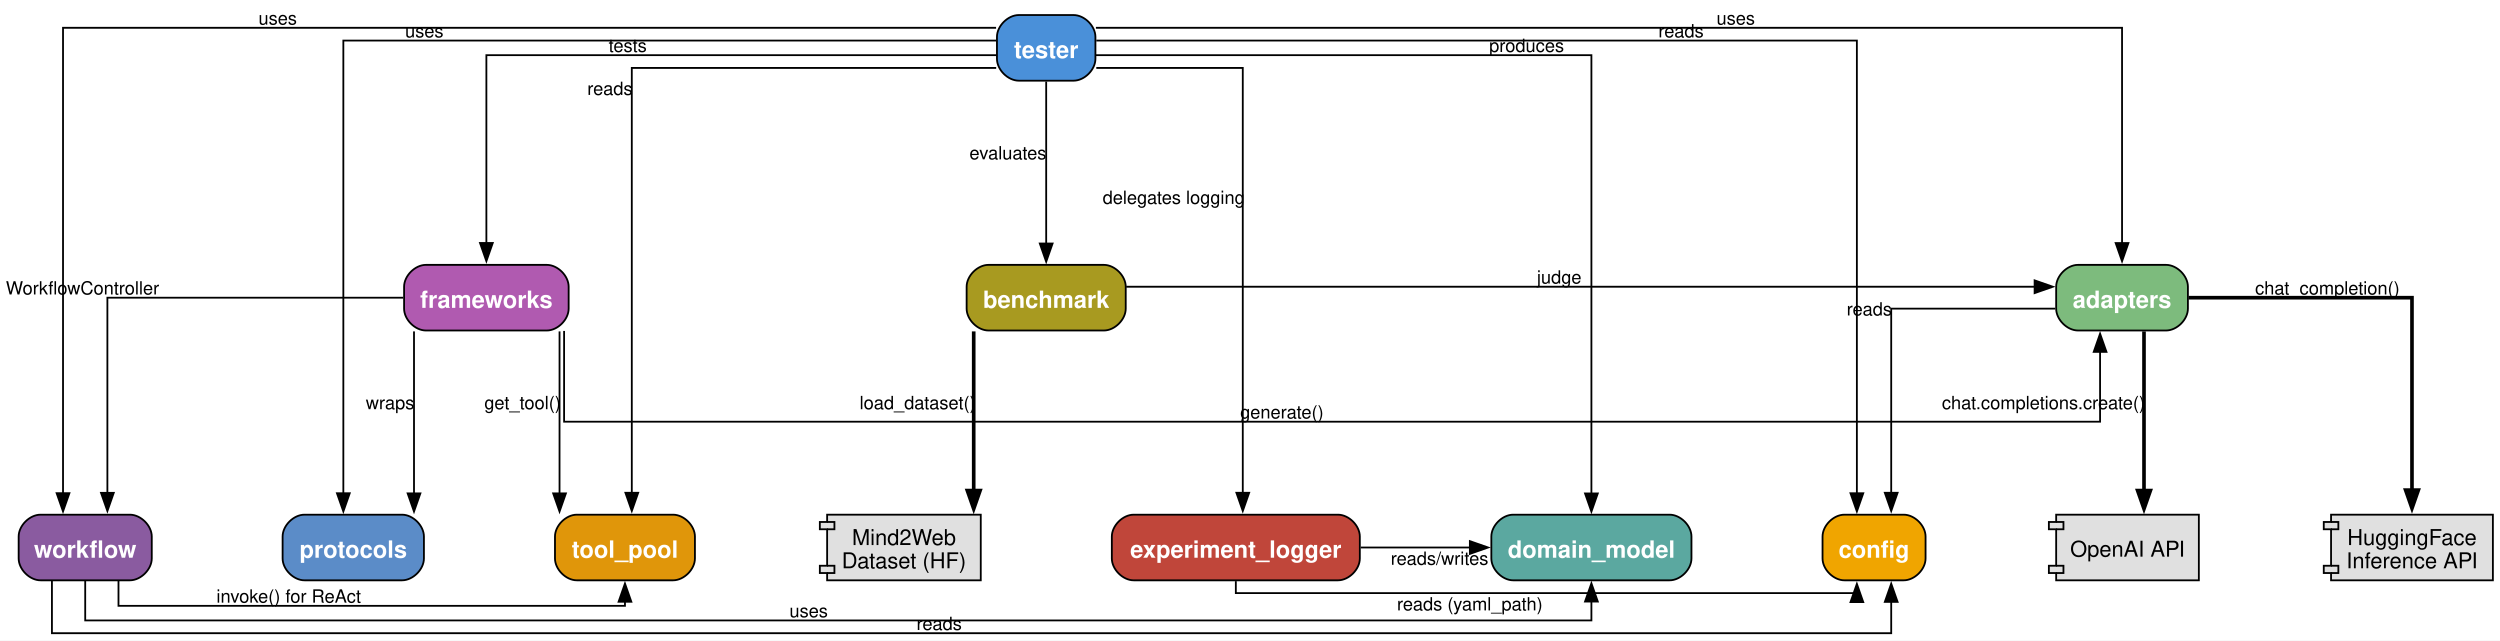
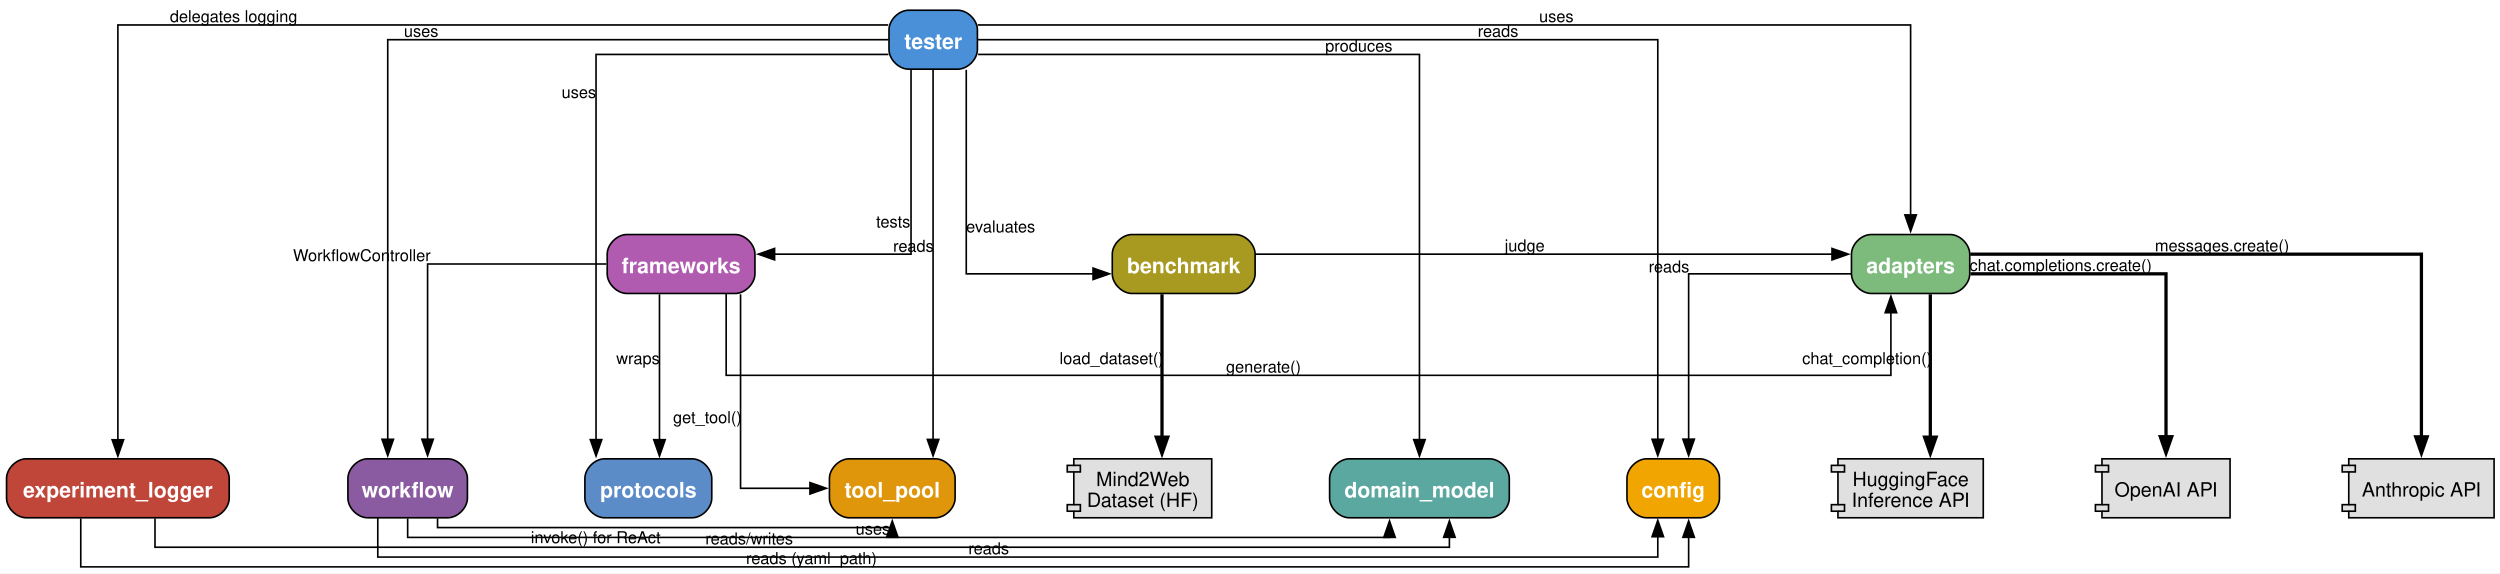
- <svg xmlns="http://www.w3.org/2000/svg" width="1371pt" height="351pt" viewBox="0.00 0.00 1371.00 351.00">
-   <g id="graph0" class="graph" transform="scale(1 1) rotate(0) translate(4 347.25)">
-     <polygon fill="white" stroke="none" points="-4,4 -4,-347.25 1367.1,-347.25 1367.1,4 -4,4" />
+ <svg xmlns="http://www.w3.org/2000/svg" width="1527pt" height="350pt" viewBox="0.00 0.00 1527.00 350.00">
+   <g id="graph0" class="graph" transform="scale(1 1) rotate(0) translate(4 346.25)">
+     <polygon fill="white" stroke="none" points="-4,4 -4,-346.25 1523.38,-346.25 1523.38,4 -4,4" />
    <g id="node1" class="node">
-       <polygon fill="#e0e0e0" stroke="black" points="1363.1,-65 1274.35,-65 1274.35,-61 1270.35,-61 1270.35,-57 1274.35,-57 1274.35,-37 1270.35,-37 1270.35,-33 1274.35,-33 1274.35,-29 1363.1,-29 1363.1,-65" />
-       <polyline fill="none" stroke="black" points="1274.35,-61 1278.35,-61 1278.35,-57 1274.35,-57" />
-       <polyline fill="none" stroke="black" points="1274.35,-37 1278.35,-37 1278.35,-33 1274.35,-33" />
-       <text xml:space="preserve" text-anchor="middle" x="1318.73" y="-48.35" font-family="Helvetica,sans-Serif" font-size="12.00">HuggingFace</text>
-       <text xml:space="preserve" text-anchor="middle" x="1318.73" y="-35.6" font-family="Helvetica,sans-Serif" font-size="12.00">Inference API</text>
+       <polygon fill="#e0e0e0" stroke="black" points="1207.38,-66 1118.62,-66 1118.62,-62 1114.62,-62 1114.62,-58 1118.62,-58 1118.62,-38 1114.62,-38 1114.62,-34 1118.62,-34 1118.62,-30 1207.38,-30 1207.38,-66" />
+       <polyline fill="none" stroke="black" points="1118.62,-62 1122.62,-62 1122.62,-58 1118.62,-58" />
+       <polyline fill="none" stroke="black" points="1118.62,-38 1122.62,-38 1122.62,-34 1118.62,-34" />
+       <text xml:space="preserve" text-anchor="middle" x="1163" y="-49.35" font-family="Helvetica,sans-Serif" font-size="12.00">HuggingFace</text>
+       <text xml:space="preserve" text-anchor="middle" x="1163" y="-36.6" font-family="Helvetica,sans-Serif" font-size="12.00">Inference API</text>
    </g>
    <g id="node2" class="node">
-       <polygon fill="#e0e0e0" stroke="black" points="1201.85,-65 1123.6,-65 1123.6,-61 1119.6,-61 1119.6,-57 1123.6,-57 1123.6,-37 1119.6,-37 1119.6,-33 1123.6,-33 1123.6,-29 1201.85,-29 1201.85,-65" />
-       <polyline fill="none" stroke="black" points="1123.6,-61 1127.6,-61 1127.6,-57 1123.6,-57" />
-       <polyline fill="none" stroke="black" points="1123.6,-37 1127.6,-37 1127.6,-33 1123.6,-33" />
-       <text xml:space="preserve" text-anchor="middle" x="1162.73" y="-41.98" font-family="Helvetica,sans-Serif" font-size="12.00">OpenAI API</text>
+       <polygon fill="#e0e0e0" stroke="black" points="1358.12,-66 1279.88,-66 1279.88,-62 1275.88,-62 1275.88,-58 1279.88,-58 1279.88,-38 1275.88,-38 1275.88,-34 1279.88,-34 1279.88,-30 1358.12,-30 1358.12,-66" />
+       <polyline fill="none" stroke="black" points="1279.88,-62 1283.88,-62 1283.88,-58 1279.88,-58" />
+       <polyline fill="none" stroke="black" points="1279.88,-38 1283.88,-38 1283.88,-34 1279.88,-34" />
+       <text xml:space="preserve" text-anchor="middle" x="1319" y="-42.98" font-family="Helvetica,sans-Serif" font-size="12.00">OpenAI API</text>
    </g>
    <g id="node3" class="node">
-       <polygon fill="#e0e0e0" stroke="black" points="533.85,-65 449.6,-65 449.6,-61 445.6,-61 445.6,-57 449.6,-57 449.6,-37 445.6,-37 445.6,-33 449.6,-33 449.6,-29 533.85,-29 533.85,-65" />
-       <polyline fill="none" stroke="black" points="449.6,-61 453.6,-61 453.6,-57 449.6,-57" />
-       <polyline fill="none" stroke="black" points="449.6,-37 453.6,-37 453.6,-33 449.6,-33" />
-       <text xml:space="preserve" text-anchor="middle" x="491.73" y="-48.35" font-family="Helvetica,sans-Serif" font-size="12.00">Mind2Web</text>
-       <text xml:space="preserve" text-anchor="middle" x="491.73" y="-35.6" font-family="Helvetica,sans-Serif" font-size="12.00">Dataset (HF)</text>
+       <polygon fill="#e0e0e0" stroke="black" points="1519.38,-66 1430.62,-66 1430.62,-62 1426.62,-62 1426.62,-58 1430.62,-58 1430.62,-38 1426.62,-38 1426.62,-34 1430.62,-34 1430.62,-30 1519.38,-30 1519.38,-66" />
+       <polyline fill="none" stroke="black" points="1430.62,-62 1434.62,-62 1434.62,-58 1430.62,-58" />
+       <polyline fill="none" stroke="black" points="1430.62,-38 1434.62,-38 1434.62,-34 1430.62,-34" />
+       <text xml:space="preserve" text-anchor="middle" x="1475" y="-42.98" font-family="Helvetica,sans-Serif" font-size="12.00">Anthropic API</text>
    </g>
    <g id="node4" class="node">
-       <path fill="#4a90d9" stroke="black" d="M584.73,-339C584.73,-339 554.73,-339 554.73,-339 548.73,-339 542.73,-333 542.73,-327 542.73,-327 542.73,-315 542.73,-315 542.73,-309 548.73,-303 554.73,-303 554.73,-303 584.73,-303 584.73,-303 590.73,-303 596.73,-309 596.73,-315 596.73,-315 596.73,-327 596.73,-327 596.73,-333 590.73,-339 584.73,-339" />
-       <text xml:space="preserve" text-anchor="middle" x="569.73" y="-315.4" font-family="Helvetica,sans-Serif" font-weight="bold" font-size="13.00" fill="white">tester</text>
+       <polygon fill="#e0e0e0" stroke="black" points="736.12,-66 651.88,-66 651.88,-62 647.88,-62 647.88,-58 651.88,-58 651.88,-38 647.88,-38 647.88,-34 651.88,-34 651.88,-30 736.12,-30 736.12,-66" />
+       <polyline fill="none" stroke="black" points="651.88,-62 655.88,-62 655.88,-58 651.88,-58" />
+       <polyline fill="none" stroke="black" points="651.88,-38 655.88,-38 655.88,-34 651.88,-34" />
+       <text xml:space="preserve" text-anchor="middle" x="694" y="-49.35" font-family="Helvetica,sans-Serif" font-size="12.00">Mind2Web</text>
+       <text xml:space="preserve" text-anchor="middle" x="694" y="-36.6" font-family="Helvetica,sans-Serif" font-size="12.00">Dataset (HF)</text>
    </g>
    <g id="node5" class="node">
-       <path fill="#f0a500" stroke="black" d="M1039.98,-65C1039.98,-65 1007.48,-65 1007.48,-65 1001.48,-65 995.48,-59 995.48,-53 995.48,-53 995.48,-41 995.48,-41 995.48,-35 1001.48,-29 1007.48,-29 1007.48,-29 1039.98,-29 1039.98,-29 1045.98,-29 1051.98,-35 1051.98,-41 1051.98,-41 1051.98,-53 1051.98,-53 1051.98,-59 1045.98,-65 1039.98,-65" />
-       <text xml:space="preserve" text-anchor="middle" x="1023.73" y="-41.4" font-family="Helvetica,sans-Serif" font-weight="bold" font-size="13.00" fill="white">config</text>
+       <path fill="#4a90d9" stroke="black" d="M581,-340C581,-340 551,-340 551,-340 545,-340 539,-334 539,-328 539,-328 539,-316 539,-316 539,-310 545,-304 551,-304 551,-304 581,-304 581,-304 587,-304 593,-310 593,-316 593,-316 593,-328 593,-328 593,-334 587,-340 581,-340" />
+       <text xml:space="preserve" text-anchor="middle" x="566" y="-316.4" font-family="Helvetica,sans-Serif" font-weight="bold" font-size="13.00" fill="white">tester</text>
+     </g>
+     <g id="node6" class="node">
+       <path fill="#f0a500" stroke="black" d="M1034.25,-66C1034.25,-66 1001.75,-66 1001.75,-66 995.75,-66 989.75,-60 989.75,-54 989.75,-54 989.75,-42 989.75,-42 989.75,-36 995.75,-30 1001.75,-30 1001.75,-30 1034.25,-30 1034.25,-30 1040.25,-30 1046.25,-36 1046.25,-42 1046.25,-42 1046.25,-54 1046.25,-54 1046.25,-60 1040.25,-66 1034.25,-66" />
+       <text xml:space="preserve" text-anchor="middle" x="1018" y="-42.4" font-family="Helvetica,sans-Serif" font-weight="bold" font-size="13.00" fill="white">config</text>
    </g>
    <g id="edge7" class="edge">
-       <path fill="none" stroke="black" d="M597.2,-325C694.13,-325 1014.31,-325 1014.31,-325 1014.31,-325 1014.31,-76.75 1014.31,-76.75" />
-       <polygon fill="black" stroke="black" points="1017.81,-76.75 1014.31,-66.75 1010.81,-76.75 1017.81,-76.75" />
-       <text xml:space="preserve" text-anchor="middle" x="917.88" y="-326.75" font-family="Helvetica,sans-Serif" font-size="10.00">reads</text>
+       <path fill="none" stroke="black" d="M593.35,-322C689.84,-322 1008.58,-322 1008.58,-322 1008.58,-322 1008.58,-77.92 1008.58,-77.92" />
+       <polygon fill="black" stroke="black" points="1012.08,-77.92 1008.58,-67.92 1005.08,-77.92 1012.08,-77.92" />
+       <text xml:space="preserve" text-anchor="middle" x="911.01" y="-323.75" font-family="Helvetica,sans-Serif" font-size="10.00">reads</text>
    </g>
-     <g id="node6" class="node">
-       <path fill="#5ba8a0" stroke="black" d="M911.6,-65C911.6,-65 825.85,-65 825.85,-65 819.85,-65 813.85,-59 813.85,-53 813.85,-53 813.85,-41 813.85,-41 813.85,-35 819.85,-29 825.85,-29 825.85,-29 911.6,-29 911.6,-29 917.6,-29 923.6,-35 923.6,-41 923.6,-41 923.6,-53 923.6,-53 923.6,-59 917.6,-65 911.6,-65" />
-       <text xml:space="preserve" text-anchor="middle" x="868.73" y="-41.4" font-family="Helvetica,sans-Serif" font-weight="bold" font-size="13.00" fill="white">domain_model</text>
+     <g id="node7" class="node">
+       <path fill="#5ba8a0" stroke="black" d="M905.88,-66C905.88,-66 820.12,-66 820.12,-66 814.12,-66 808.12,-60 808.12,-54 808.12,-54 808.12,-42 808.12,-42 808.12,-36 814.12,-30 820.12,-30 820.12,-30 905.88,-30 905.88,-30 911.88,-30 917.88,-36 917.88,-42 917.88,-42 917.88,-54 917.88,-54 917.88,-60 911.88,-66 905.88,-66" />
+       <text xml:space="preserve" text-anchor="middle" x="863" y="-42.4" font-family="Helvetica,sans-Serif" font-weight="bold" font-size="13.00" fill="white">domain_model</text>
    </g>
    <g id="edge6" class="edge">
-       <path fill="none" stroke="black" d="M597.05,-317C670.87,-317 868.73,-317 868.73,-317 868.73,-317 868.73,-76.65 868.73,-76.65" />
-       <polygon fill="black" stroke="black" points="872.23,-76.65 868.73,-66.65 865.23,-76.65 872.23,-76.65" />
-       <text xml:space="preserve" text-anchor="middle" x="833.19" y="-318.75" font-family="Helvetica,sans-Serif" font-size="10.00">produces</text>
+       <path fill="none" stroke="black" d="M593.41,-313C666.93,-313 863,-313 863,-313 863,-313 863,-77.73 863,-77.73" />
+       <polygon fill="black" stroke="black" points="866.5,-77.73 863,-67.73 859.5,-77.73 866.5,-77.73" />
+       <text xml:space="preserve" text-anchor="middle" x="825.97" y="-314.75" font-family="Helvetica,sans-Serif" font-size="10.00">produces</text>
    </g>
-     <g id="node7" class="node">
-       <path fill="#5b8cc8" stroke="black" d="M216.48,-65C216.48,-65 162.98,-65 162.98,-65 156.98,-65 150.98,-59 150.98,-53 150.98,-53 150.98,-41 150.98,-41 150.98,-35 156.98,-29 162.98,-29 162.98,-29 216.48,-29 216.48,-29 222.48,-29 228.48,-35 228.48,-41 228.48,-41 228.48,-53 228.48,-53 228.48,-59 222.48,-65 216.48,-65" />
-       <text xml:space="preserve" text-anchor="middle" x="189.73" y="-41.4" font-family="Helvetica,sans-Serif" font-weight="bold" font-size="13.00" fill="white">protocols</text>
+     <g id="node8" class="node">
+       <path fill="#5b8cc8" stroke="black" d="M418.75,-66C418.75,-66 365.25,-66 365.25,-66 359.25,-66 353.25,-60 353.25,-54 353.25,-54 353.25,-42 353.25,-42 353.25,-36 359.25,-30 365.25,-30 365.25,-30 418.75,-30 418.75,-30 424.75,-30 430.75,-36 430.75,-42 430.75,-42 430.75,-54 430.75,-54 430.75,-60 424.75,-66 418.75,-66" />
+       <text xml:space="preserve" text-anchor="middle" x="392" y="-42.4" font-family="Helvetica,sans-Serif" font-weight="bold" font-size="13.00" fill="white">protocols</text>
    </g>
    <g id="edge2" class="edge">
-       <path fill="none" stroke="black" d="M542.32,-325C454.26,-325 184.29,-325 184.29,-325 184.29,-325 184.29,-76.75 184.29,-76.75" />
-       <polygon fill="black" stroke="black" points="187.79,-76.75 184.29,-66.75 180.79,-76.75 187.79,-76.75" />
-       <text xml:space="preserve" text-anchor="middle" x="228.68" y="-326.75" font-family="Helvetica,sans-Serif" font-size="10.00">uses</text>
+       <path fill="none" stroke="black" d="M538.65,-313C482.63,-313 360.06,-313 360.06,-313 360.06,-313 360.06,-77.73 360.06,-77.73" />
+       <polygon fill="black" stroke="black" points="363.56,-77.73 360.06,-67.73 356.56,-77.73 363.56,-77.73" />
+       <text xml:space="preserve" text-anchor="middle" x="349.56" y="-286.41" font-family="Helvetica,sans-Serif" font-size="10.00">uses</text>
    </g>
-     <g id="node8" class="node">
-       <path fill="#e0960a" stroke="black" d="M365.1,-65C365.1,-65 312.35,-65 312.35,-65 306.35,-65 300.35,-59 300.35,-53 300.35,-53 300.35,-41 300.35,-41 300.35,-35 306.35,-29 312.35,-29 312.35,-29 365.1,-29 365.1,-29 371.1,-29 377.1,-35 377.1,-41 377.1,-41 377.1,-53 377.1,-53 377.1,-59 371.1,-65 365.1,-65" />
-       <text xml:space="preserve" text-anchor="middle" x="338.73" y="-41.4" font-family="Helvetica,sans-Serif" font-weight="bold" font-size="13.00" fill="white">tool_pool</text>
+     <g id="node9" class="node">
+       <path fill="#e0960a" stroke="black" d="M567.38,-66C567.38,-66 514.62,-66 514.62,-66 508.62,-66 502.62,-60 502.62,-54 502.62,-54 502.62,-42 502.62,-42 502.62,-36 508.62,-30 514.62,-30 514.62,-30 567.38,-30 567.38,-30 573.38,-30 579.38,-36 579.38,-42 579.38,-42 579.38,-54 579.38,-54 579.38,-60 573.38,-66 567.38,-66" />
+       <text xml:space="preserve" text-anchor="middle" x="541" y="-42.4" font-family="Helvetica,sans-Serif" font-weight="bold" font-size="13.00" fill="white">tool_pool</text>
    </g>
    <g id="edge5" class="edge">
-       <path fill="none" stroke="black" d="M542.31,-310C481.87,-310 342.48,-310 342.48,-310 342.48,-310 342.48,-77.01 342.48,-77.01" />
-       <polygon fill="black" stroke="black" points="345.98,-77.01 342.48,-67.01 338.98,-77.01 345.98,-77.01" />
-       <text xml:space="preserve" text-anchor="middle" x="330.48" y="-295.17" font-family="Helvetica,sans-Serif" font-size="10.00">reads</text>
+       <path fill="none" stroke="black" d="M565.92,-303.6C565.92,-303.6 565.92,-77.84 565.92,-77.84" />
+       <polygon fill="black" stroke="black" points="569.42,-77.84 565.92,-67.84 562.42,-77.84 569.42,-77.84" />
+       <text xml:space="preserve" text-anchor="middle" x="553.92" y="-192.47" font-family="Helvetica,sans-Serif" font-size="10.00">reads</text>
    </g>
-     <g id="node9" class="node">
-       <path fill="#8a5ba0" stroke="black" d="M67.23,-65C67.23,-65 18.23,-65 18.23,-65 12.23,-65 6.23,-59 6.23,-53 6.23,-53 6.23,-41 6.23,-41 6.23,-35 12.23,-29 18.23,-29 18.23,-29 67.23,-29 67.23,-29 73.23,-29 79.23,-35 79.23,-41 79.23,-41 79.23,-53 79.23,-53 79.23,-59 73.23,-65 67.23,-65" />
-       <text xml:space="preserve" text-anchor="middle" x="42.73" y="-41.4" font-family="Helvetica,sans-Serif" font-weight="bold" font-size="13.00" fill="white">workflow</text>
+     <g id="node10" class="node">
+       <path fill="#8a5ba0" stroke="black" d="M269.5,-66C269.5,-66 220.5,-66 220.5,-66 214.5,-66 208.5,-60 208.5,-54 208.5,-54 208.5,-42 208.5,-42 208.5,-36 214.5,-30 220.5,-30 220.5,-30 269.5,-30 269.5,-30 275.5,-30 281.5,-36 281.5,-42 281.5,-42 281.5,-54 281.5,-54 281.5,-60 275.5,-66 269.5,-66" />
+       <text xml:space="preserve" text-anchor="middle" x="245" y="-42.4" font-family="Helvetica,sans-Serif" font-weight="bold" font-size="13.00" fill="white">workflow</text>
    </g>
    <g id="edge8" class="edge">
-       <path fill="none" stroke="black" d="M542.25,-332C432.38,-332 30.56,-332 30.56,-332 30.56,-332 30.56,-76.78 30.56,-76.78" />
-       <polygon fill="black" stroke="black" points="34.06,-76.78 30.56,-66.78 27.06,-76.78 34.06,-76.78" />
-       <text xml:space="preserve" text-anchor="middle" x="148.29" y="-333.75" font-family="Helvetica,sans-Serif" font-size="10.00">uses</text>
+       <path fill="none" stroke="black" d="M538.74,-322C459.17,-322 232.83,-322 232.83,-322 232.83,-322 232.83,-77.92 232.83,-77.92" />
+       <polygon fill="black" stroke="black" points="236.33,-77.92 232.83,-67.92 229.33,-77.92 236.33,-77.92" />
+       <text xml:space="preserve" text-anchor="middle" x="253.24" y="-323.75" font-family="Helvetica,sans-Serif" font-size="10.00">uses</text>
    </g>
-     <g id="node10" class="node">
-       <path fill="#c0463a" stroke="black" d="M729.73,-65C729.73,-65 617.73,-65 617.73,-65 611.73,-65 605.73,-59 605.73,-53 605.73,-53 605.73,-41 605.73,-41 605.73,-35 611.73,-29 617.73,-29 617.73,-29 729.73,-29 729.73,-29 735.73,-29 741.73,-35 741.73,-41 741.73,-41 741.73,-53 741.73,-53 741.73,-59 735.73,-65 729.73,-65" />
-       <text xml:space="preserve" text-anchor="middle" x="673.73" y="-41.4" font-family="Helvetica,sans-Serif" font-weight="bold" font-size="13.00" fill="white">experiment_logger</text>
+     <g id="node11" class="node">
+       <path fill="#c0463a" stroke="black" d="M124,-66C124,-66 12,-66 12,-66 6,-66 0,-60 0,-54 0,-54 0,-42 0,-42 0,-36 6,-30 12,-30 12,-30 124,-30 124,-30 130,-30 136,-36 136,-42 136,-42 136,-54 136,-54 136,-60 130,-66 124,-66" />
+       <text xml:space="preserve" text-anchor="middle" x="68" y="-42.4" font-family="Helvetica,sans-Serif" font-weight="bold" font-size="13.00" fill="white">experiment_logger</text>
    </g>
    <g id="edge9" class="edge">
-       <path fill="none" stroke="black" d="M597.21,-310C629.15,-310 677.54,-310 677.54,-310 677.54,-310 677.54,-77.01 677.54,-77.01" />
-       <polygon fill="black" stroke="black" points="681.04,-77.01 677.54,-67.01 674.04,-77.01 681.04,-77.01" />
-       <text xml:space="preserve" text-anchor="middle" x="639.66" y="-235.42" font-family="Helvetica,sans-Serif" font-size="10.00">delegates logging</text>
+       <path fill="none" stroke="black" d="M538.52,-331C434.12,-331 68,-331 68,-331 68,-331 68,-77.65 68,-77.65" />
+       <polygon fill="black" stroke="black" points="71.5,-77.65 68,-67.65 64.5,-77.65 71.5,-77.65" />
+       <text xml:space="preserve" text-anchor="middle" x="138.71" y="-332.75" font-family="Helvetica,sans-Serif" font-size="10.00">delegates logging</text>
    </g>
-     <g id="node11" class="node">
-       <path fill="#7dbb7d" stroke="black" d="M1183.85,-202C1183.85,-202 1135.6,-202 1135.6,-202 1129.6,-202 1123.6,-196 1123.6,-190 1123.6,-190 1123.6,-178 1123.6,-178 1123.6,-172 1129.6,-166 1135.6,-166 1135.6,-166 1183.85,-166 1183.85,-166 1189.85,-166 1195.85,-172 1195.85,-178 1195.85,-178 1195.85,-190 1195.85,-190 1195.85,-196 1189.85,-202 1183.85,-202" />
-       <text xml:space="preserve" text-anchor="middle" x="1159.73" y="-178.4" font-family="Helvetica,sans-Serif" font-weight="bold" font-size="13.00" fill="white">adapters</text>
+     <g id="node12" class="node">
+       <path fill="#7dbb7d" stroke="black" d="M1187.12,-203C1187.12,-203 1138.88,-203 1138.88,-203 1132.88,-203 1126.88,-197 1126.88,-191 1126.88,-191 1126.88,-179 1126.88,-179 1126.88,-173 1132.88,-167 1138.88,-167 1138.88,-167 1187.12,-167 1187.12,-167 1193.12,-167 1199.12,-173 1199.12,-179 1199.12,-179 1199.12,-191 1199.12,-191 1199.12,-197 1193.12,-203 1187.12,-203" />
+       <text xml:space="preserve" text-anchor="middle" x="1163" y="-179.4" font-family="Helvetica,sans-Serif" font-weight="bold" font-size="13.00" fill="white">adapters</text>
    </g>
    <g id="edge1" class="edge">
-       <path fill="none" stroke="black" d="M597,-332C713.04,-332 1159.73,-332 1159.73,-332 1159.73,-332 1159.73,-213.96 1159.73,-213.96" />
-       <polygon fill="black" stroke="black" points="1163.23,-213.96 1159.73,-203.96 1156.23,-213.96 1163.23,-213.96" />
-       <text xml:space="preserve" text-anchor="middle" x="947.88" y="-333.75" font-family="Helvetica,sans-Serif" font-size="10.00">uses</text>
+       <path fill="none" stroke="black" d="M593.2,-331C709.99,-331 1163,-331 1163,-331 1163,-331 1163,-215 1163,-215" />
+       <polygon fill="black" stroke="black" points="1166.5,-215 1163,-205 1159.5,-215 1166.5,-215" />
+       <text xml:space="preserve" text-anchor="middle" x="946.6" y="-332.75" font-family="Helvetica,sans-Serif" font-size="10.00">uses</text>
    </g>
-     <g id="node12" class="node">
-       <path fill="#b05ab0" stroke="black" d="M295.85,-202C295.85,-202 229.6,-202 229.6,-202 223.6,-202 217.6,-196 217.6,-190 217.6,-190 217.6,-178 217.6,-178 217.6,-172 223.6,-166 229.6,-166 229.6,-166 295.85,-166 295.85,-166 301.85,-166 307.85,-172 307.85,-178 307.85,-178 307.85,-190 307.85,-190 307.85,-196 301.85,-202 295.85,-202" />
-       <text xml:space="preserve" text-anchor="middle" x="262.73" y="-178.4" font-family="Helvetica,sans-Serif" font-weight="bold" font-size="13.00" fill="white">frameworks</text>
+     <g id="node13" class="node">
+       <path fill="#b05ab0" stroke="black" d="M445.12,-203C445.12,-203 378.88,-203 378.88,-203 372.88,-203 366.88,-197 366.88,-191 366.88,-191 366.88,-179 366.88,-179 366.88,-173 372.88,-167 378.88,-167 378.88,-167 445.12,-167 445.12,-167 451.12,-167 457.12,-173 457.12,-179 457.12,-179 457.12,-191 457.12,-191 457.12,-197 451.12,-203 445.12,-203" />
+       <text xml:space="preserve" text-anchor="middle" x="412" y="-179.4" font-family="Helvetica,sans-Serif" font-weight="bold" font-size="13.00" fill="white">frameworks</text>
    </g>
    <g id="edge3" class="edge">
-       <path fill="none" stroke="black" d="M542.48,-317C467.35,-317 262.73,-317 262.73,-317 262.73,-317 262.73,-214.01 262.73,-214.01" />
-       <polygon fill="black" stroke="black" points="266.23,-214.01 262.73,-204.01 259.23,-214.01 266.23,-214.01" />
-       <text xml:space="preserve" text-anchor="middle" x="340.23" y="-318.75" font-family="Helvetica,sans-Serif" font-size="10.00">tests</text>
+       <path fill="none" stroke="black" d="M552.46,-303.51C552.46,-267.4 552.46,-191 552.46,-191 552.46,-191 469.12,-191 469.12,-191" />
+       <polygon fill="black" stroke="black" points="469.12,-187.5 459.12,-191 469.12,-194.5 469.12,-187.5" />
+       <text xml:space="preserve" text-anchor="middle" x="541.58" y="-207.33" font-family="Helvetica,sans-Serif" font-size="10.00">tests</text>
    </g>
-     <g id="node13" class="node">
-       <path fill="#a89a20" stroke="black" d="M601.35,-202C601.35,-202 538.1,-202 538.1,-202 532.1,-202 526.1,-196 526.1,-190 526.1,-190 526.1,-178 526.1,-178 526.1,-172 532.1,-166 538.1,-166 538.1,-166 601.35,-166 601.35,-166 607.35,-166 613.35,-172 613.35,-178 613.35,-178 613.35,-190 613.35,-190 613.35,-196 607.35,-202 601.35,-202" />
-       <text xml:space="preserve" text-anchor="middle" x="569.73" y="-178.4" font-family="Helvetica,sans-Serif" font-weight="bold" font-size="13.00" fill="white">benchmark</text>
+     <g id="node14" class="node">
+       <path fill="#a89a20" stroke="black" d="M750.62,-203C750.62,-203 687.38,-203 687.38,-203 681.38,-203 675.38,-197 675.38,-191 675.38,-191 675.38,-179 675.38,-179 675.38,-173 681.38,-167 687.38,-167 687.38,-167 750.62,-167 750.62,-167 756.62,-167 762.62,-173 762.62,-179 762.62,-179 762.62,-191 762.62,-191 762.62,-197 756.62,-203 750.62,-203" />
+       <text xml:space="preserve" text-anchor="middle" x="719" y="-179.4" font-family="Helvetica,sans-Serif" font-weight="bold" font-size="13.00" fill="white">benchmark</text>
    </g>
    <g id="edge4" class="edge">
-       <path fill="none" stroke="black" d="M569.73,-302.52C569.73,-302.52 569.73,-213.7 569.73,-213.7" />
-       <polygon fill="black" stroke="black" points="573.23,-213.7 569.73,-203.7 566.23,-213.7 573.23,-213.7" />
-       <text xml:space="preserve" text-anchor="middle" x="548.73" y="-259.86" font-family="Helvetica,sans-Serif" font-size="10.00">evaluates</text>
+       <path fill="none" stroke="black" d="M586.19,-303.6C586.19,-264.98 586.19,-179 586.19,-179 586.19,-179 663.63,-179 663.63,-179" />
+       <polygon fill="black" stroke="black" points="663.63,-182.5 673.63,-179 663.63,-175.5 663.63,-182.5" />
+       <text xml:space="preserve" text-anchor="middle" x="607.19" y="-204.33" font-family="Helvetica,sans-Serif" font-size="10.00">evaluates</text>
+     </g>
+     <g id="edge18" class="edge">
+       <path fill="none" stroke="black" d="M226.75,-29.94C226.75,-18.56 226.75,-6 226.75,-6 226.75,-6 1008.58,-6 1008.58,-6 1008.58,-6 1008.58,-18.43 1008.58,-18.43" />
+       <polygon fill="black" stroke="black" points="1005.08,-18.43 1008.58,-28.43 1012.08,-18.43 1005.08,-18.43" />
+       <text xml:space="preserve" text-anchor="middle" x="599.91" y="-7.75" font-family="Helvetica,sans-Serif" font-size="10.00">reads</text>
+     </g>
+     <g id="edge20" class="edge">
+       <path fill="none" stroke="black" d="M245,-29.51C245,-23.34 245,-18 245,-18 245,-18 844.71,-18 844.71,-18 844.71,-18 844.71,-19.15 844.71,-19.15" />
+       <polygon fill="black" stroke="black" points="841.21,-18 844.71,-28 848.21,-18 841.21,-18" />
+       <text xml:space="preserve" text-anchor="middle" x="529.17" y="-19.75" font-family="Helvetica,sans-Serif" font-size="10.00">uses</text>
+     </g>
+     <g id="edge19" class="edge">
+       <path fill="none" stroke="black" d="M263.25,-29.57C263.25,-26.34 263.25,-24 263.25,-24 263.25,-24 541,-24 541,-24 541,-24 541,-24.56 541,-24.56" />
+       <polygon fill="black" stroke="black" points="537.5,-18.05 541,-28.05 544.5,-18.05 537.5,-18.05" />
+       <text xml:space="preserve" text-anchor="middle" x="359.87" y="-14.5" font-family="Helvetica,sans-Serif" font-size="10.00">invoke() for ReAct</text>
+     </g>
+     <g id="edge22" class="edge">
+       <path fill="none" stroke="black" d="M45.33,-29.58C45.33,-16.04 45.33,0 45.33,0 45.33,0 1027.42,0 1027.42,0 1027.42,0 1027.42,-18.07 1027.42,-18.07" />
+       <polygon fill="black" stroke="black" points="1023.92,-18.07 1027.42,-28.07 1030.92,-18.07 1023.92,-18.07" />
+       <text xml:space="preserve" text-anchor="middle" x="491.62" y="-1.75" font-family="Helvetica,sans-Serif" font-size="10.00">reads (yaml_path)</text>
+     </g>
+     <g id="edge21" class="edge">
+       <path fill="none" stroke="black" d="M90.67,-29.58C90.67,-20.72 90.67,-12 90.67,-12 90.67,-12 881.29,-12 881.29,-12 881.29,-12 881.29,-18.06 881.29,-18.06" />
+       <polygon fill="black" stroke="black" points="877.79,-18.06 881.29,-28.06 884.79,-18.06 877.79,-18.06" />
+       <text xml:space="preserve" text-anchor="middle" x="453.6" y="-13.75" font-family="Helvetica,sans-Serif" font-size="10.00">reads/writes</text>
+     </g>
+     <g id="edge10" class="edge">
+       <path fill="none" stroke="black" stroke-width="2" d="M1175.04,-166.52C1175.04,-166.52 1175.04,-77.7 1175.04,-77.7" />
+       <polygon fill="black" stroke="black" stroke-width="2" points="1178.54,-79.21 1175.04,-69.21 1171.54,-79.21 1178.54,-79.21" />
+       <text xml:space="preserve" text-anchor="middle" x="1136.42" y="-123.86" font-family="Helvetica,sans-Serif" font-size="10.00">chat_completion()</text>
+     </g>
+     <g id="edge11" class="edge">
+       <path fill="none" stroke="black" stroke-width="2" d="M1199.58,-179C1245.68,-179 1319,-179 1319,-179 1319,-179 1319,-78 1319,-78" />
+       <polygon fill="black" stroke="black" stroke-width="2" points="1322.5,-79.52 1319,-69.52 1315.5,-79.52 1322.5,-79.52" />
+       <text xml:space="preserve" text-anchor="middle" x="1254.66" y="-180.75" font-family="Helvetica,sans-Serif" font-size="10.00">chat.completions.create()</text>
+     </g>
+     <g id="edge12" class="edge">
+       <path fill="none" stroke="black" stroke-width="2" d="M1199.4,-191C1281.7,-191 1475,-191 1475,-191 1475,-191 1475,-77.92 1475,-77.92" />
+       <polygon fill="black" stroke="black" stroke-width="2" points="1478.5,-79.43 1475,-69.43 1471.5,-79.43 1478.5,-79.43" />
+       <text xml:space="preserve" text-anchor="middle" x="1353.24" y="-192.75" font-family="Helvetica,sans-Serif" font-size="10.00">messages.create()</text>
+     </g>
+     <g id="edge13" class="edge">
+       <path fill="none" stroke="black" d="M1126.67,-179C1086.5,-179 1027.42,-179 1027.42,-179 1027.42,-179 1027.42,-78 1027.42,-78" />
+       <polygon fill="black" stroke="black" points="1030.92,-78 1027.42,-68 1023.92,-78 1030.92,-78" />
+       <text xml:space="preserve" text-anchor="middle" x="1015.42" y="-179.88" font-family="Helvetica,sans-Serif" font-size="10.00">reads</text>
+     </g>
+     <g id="edge16" class="edge">
+       <path fill="none" stroke="black" d="M398.81,-166.52C398.81,-166.52 398.81,-77.7 398.81,-77.7" />
+       <polygon fill="black" stroke="black" points="402.31,-77.7 398.81,-67.7 395.31,-77.7 402.31,-77.7" />
+       <text xml:space="preserve" text-anchor="middle" x="385.69" y="-123.86" font-family="Helvetica,sans-Serif" font-size="10.00">wraps</text>
+     </g>
+     <g id="edge15" class="edge">
+       <path fill="none" stroke="black" d="M448.33,-166.52C448.33,-129.13 448.33,-48 448.33,-48 448.33,-48 490.72,-48 490.72,-48" />
+       <polygon fill="black" stroke="black" points="490.72,-51.5 500.72,-48 490.72,-44.5 490.72,-51.5" />
+       <text xml:space="preserve" text-anchor="middle" x="428.08" y="-87.82" font-family="Helvetica,sans-Serif" font-size="10.00">get_tool()</text>
    </g>
    <g id="edge17" class="edge">
-       <path fill="none" stroke="black" d="M24.48,-28.69C24.48,-15.5 24.48,0 24.48,0 24.48,0 1033.14,0 1033.14,0 1033.14,0 1033.14,-17.18 1033.14,-17.18" />
-       <polygon fill="black" stroke="black" points="1029.64,-17.18 1033.14,-27.18 1036.64,-17.18 1029.64,-17.18" />
-       <text xml:space="preserve" text-anchor="middle" x="511.05" y="-1.75" font-family="Helvetica,sans-Serif" font-size="10.00">reads</text>
-     </g>
-     <g id="edge19" class="edge">
-       <path fill="none" stroke="black" d="M42.73,-28.87C42.73,-18.29 42.73,-7 42.73,-7 42.73,-7 868.73,-7 868.73,-7 868.73,-7 868.73,-17.36 868.73,-17.36" />
-       <polygon fill="black" stroke="black" points="865.23,-17.36 868.73,-27.36 872.23,-17.36 865.23,-17.36" />
-       <text xml:space="preserve" text-anchor="middle" x="439.47" y="-8.75" font-family="Helvetica,sans-Serif" font-size="10.00">uses</text>
-     </g>
-     <g id="edge18" class="edge">
-       <path fill="none" stroke="black" d="M60.98,-28.76C60.98,-21.57 60.98,-15 60.98,-15 60.98,-15 338.73,-15 338.73,-15 338.73,-15 338.73,-17.24 338.73,-17.24" />
-       <polygon fill="black" stroke="black" points="335.23,-17.24 338.73,-27.24 342.23,-17.24 335.23,-17.24" />
-       <text xml:space="preserve" text-anchor="middle" x="154.34" y="-16.75" font-family="Helvetica,sans-Serif" font-size="10.00">invoke() for ReAct</text>
-     </g>
-     <g id="edge21" class="edge">
-       <path fill="none" stroke="black" d="M673.73,-28.57C673.73,-24.82 673.73,-22 673.73,-22 673.73,-22 1014.31,-22 1014.31,-22 1014.31,-22 1014.31,-22.66 1014.31,-22.66" />
-       <polygon fill="black" stroke="black" points="1010.81,-17.05 1014.31,-27.05 1017.81,-17.05 1010.81,-17.05" />
-       <text xml:space="preserve" text-anchor="middle" x="802.06" y="-12.5" font-family="Helvetica,sans-Serif" font-size="10.00">reads (yaml_path)</text>
-     </g>
-     <g id="edge20" class="edge">
-       <path fill="none" stroke="black" d="M742.2,-47C742.2,-47 802.08,-47 802.08,-47" />
-       <polygon fill="black" stroke="black" points="802.08,-50.5 812.08,-47 802.08,-43.5 802.08,-50.5" />
-       <text xml:space="preserve" text-anchor="middle" x="785.45" y="-37.5" font-family="Helvetica,sans-Serif" font-size="10.00">reads/writes</text>
-     </g>
-     <g id="edge10" class="edge">
-       <path fill="none" stroke="black" stroke-width="2" d="M1196.2,-184C1243.15,-184 1318.73,-184 1318.73,-184 1318.73,-184 1318.73,-76.99 1318.73,-76.99" />
-       <polygon fill="black" stroke="black" stroke-width="2" points="1322.23,-78.5 1318.73,-68.5 1315.23,-78.5 1322.23,-78.5" />
-       <text xml:space="preserve" text-anchor="middle" x="1272.35" y="-185.75" font-family="Helvetica,sans-Serif" font-size="10.00">chat_completion()</text>
-     </g>
-     <g id="edge11" class="edge">
-       <path fill="none" stroke="black" stroke-width="2" d="M1171.77,-165.52C1171.77,-165.52 1171.77,-76.7 1171.77,-76.7" />
-       <polygon fill="black" stroke="black" stroke-width="2" points="1175.27,-78.21 1171.77,-68.21 1168.27,-78.21 1175.27,-78.21" />
-       <text xml:space="preserve" text-anchor="middle" x="1116.64" y="-122.86" font-family="Helvetica,sans-Serif" font-size="10.00">chat.completions.create()</text>
-     </g>
-     <g id="edge12" class="edge">
-       <path fill="none" stroke="black" d="M1123.11,-178C1085.73,-178 1033.14,-178 1033.14,-178 1033.14,-178 1033.14,-77 1033.14,-77" />
-       <polygon fill="black" stroke="black" points="1036.64,-77 1033.14,-67 1029.64,-77 1036.64,-77" />
-       <text xml:space="preserve" text-anchor="middle" x="1021.14" y="-174.24" font-family="Helvetica,sans-Serif" font-size="10.00">reads</text>
-     </g>
-     <g id="edge15" class="edge">
-       <path fill="none" stroke="black" d="M223.04,-165.52C223.04,-165.52 223.04,-76.7 223.04,-76.7" />
-       <polygon fill="black" stroke="black" points="226.54,-76.7 223.04,-66.7 219.54,-76.7 226.54,-76.7" />
-       <text xml:space="preserve" text-anchor="middle" x="209.91" y="-122.86" font-family="Helvetica,sans-Serif" font-size="10.00">wraps</text>
+       <path fill="none" stroke="black" d="M366.38,-185C320.71,-185 257.17,-185 257.17,-185 257.17,-185 257.17,-77.99 257.17,-77.99" />
+       <polygon fill="black" stroke="black" points="260.67,-77.99 257.17,-67.99 253.67,-77.99 260.67,-77.99" />
+       <text xml:space="preserve" text-anchor="middle" x="217.02" y="-186.75" font-family="Helvetica,sans-Serif" font-size="10.00">WorkflowController</text>
    </g>
    <g id="edge14" class="edge">
-       <path fill="none" stroke="black" d="M302.85,-165.52C302.85,-165.52 302.85,-76.7 302.85,-76.7" />
-       <polygon fill="black" stroke="black" points="306.35,-76.7 302.85,-66.7 299.35,-76.7 306.35,-76.7" />
-       <text xml:space="preserve" text-anchor="middle" x="282.6" y="-122.86" font-family="Helvetica,sans-Serif" font-size="10.00">get_tool()</text>
-     </g>
-     <g id="edge16" class="edge">
-       <path fill="none" stroke="black" d="M217.12,-184C155.94,-184 54.89,-184 54.89,-184 54.89,-184 54.89,-76.99 54.89,-76.99" />
-       <polygon fill="black" stroke="black" points="58.39,-76.99 54.89,-66.99 51.39,-76.99 58.39,-76.99" />
-       <text xml:space="preserve" text-anchor="middle" x="41.25" y="-185.75" font-family="Helvetica,sans-Serif" font-size="10.00">WorkflowController</text>
-     </g>
-     <g id="edge13" class="edge">
-       <path fill="none" stroke="black" d="M305.35,-165.78C305.35,-145.63 305.35,-116 305.35,-116 305.35,-116 1147.68,-116 1147.68,-116 1147.68,-116 1147.68,-154.26 1147.68,-154.26" />
-       <polygon fill="black" stroke="black" points="1144.19,-154.26 1147.68,-164.26 1151.19,-154.26 1144.19,-154.26" />
-       <text xml:space="preserve" text-anchor="middle" x="699.01" y="-117.75" font-family="Helvetica,sans-Serif" font-size="10.00">generate()</text>
-     </g>
-     <g id="edge22" class="edge">
-       <path fill="none" stroke="black" stroke-width="2" d="M529.98,-165.52C529.98,-165.52 529.98,-76.7 529.98,-76.7" />
-       <polygon fill="black" stroke="black" stroke-width="2" points="533.48,-78.21 529.98,-68.21 526.48,-78.21 533.48,-78.21" />
-       <text xml:space="preserve" text-anchor="middle" x="499.23" y="-122.86" font-family="Helvetica,sans-Serif" font-size="10.00">load_dataset()</text>
+       <path fill="none" stroke="black" d="M439.54,-166.78C439.54,-146.63 439.54,-117 439.54,-117 439.54,-117 1150.96,-117 1150.96,-117 1150.96,-117 1150.96,-155.26 1150.96,-155.26" />
+       <polygon fill="black" stroke="black" points="1147.46,-155.26 1150.96,-165.26 1154.46,-155.26 1147.46,-155.26" />
+       <text xml:space="preserve" text-anchor="middle" x="767.74" y="-118.75" font-family="Helvetica,sans-Serif" font-size="10.00">generate()</text>
    </g>
    <g id="edge23" class="edge">
-       <path fill="none" stroke="black" d="M613.59,-190C613.59,-190 1111.78,-190 1111.78,-190" />
-       <polygon fill="black" stroke="black" points="1111.78,-193.5 1121.78,-190 1111.78,-186.5 1111.78,-193.5" />
-       <text xml:space="preserve" text-anchor="middle" x="851.06" y="-191.75" font-family="Helvetica,sans-Serif" font-size="10.00">judge</text>
+       <path fill="none" stroke="black" stroke-width="2" d="M705.75,-166.52C705.75,-166.52 705.75,-77.7 705.75,-77.7" />
+       <polygon fill="black" stroke="black" stroke-width="2" points="709.25,-79.21 705.75,-69.21 702.25,-79.21 709.25,-79.21" />
+       <text xml:space="preserve" text-anchor="middle" x="675" y="-123.86" font-family="Helvetica,sans-Serif" font-size="10.00">load_dataset()</text>
+     </g>
+     <g id="edge24" class="edge">
+       <path fill="none" stroke="black" d="M762.79,-191C762.79,-191 1114.98,-191 1114.98,-191" />
+       <polygon fill="black" stroke="black" points="1114.98,-194.5 1124.98,-191 1114.98,-187.5 1114.98,-194.5" />
+       <text xml:space="preserve" text-anchor="middle" x="927.26" y="-192.75" font-family="Helvetica,sans-Serif" font-size="10.00">judge</text>
    </g>
  </g>
</svg>
